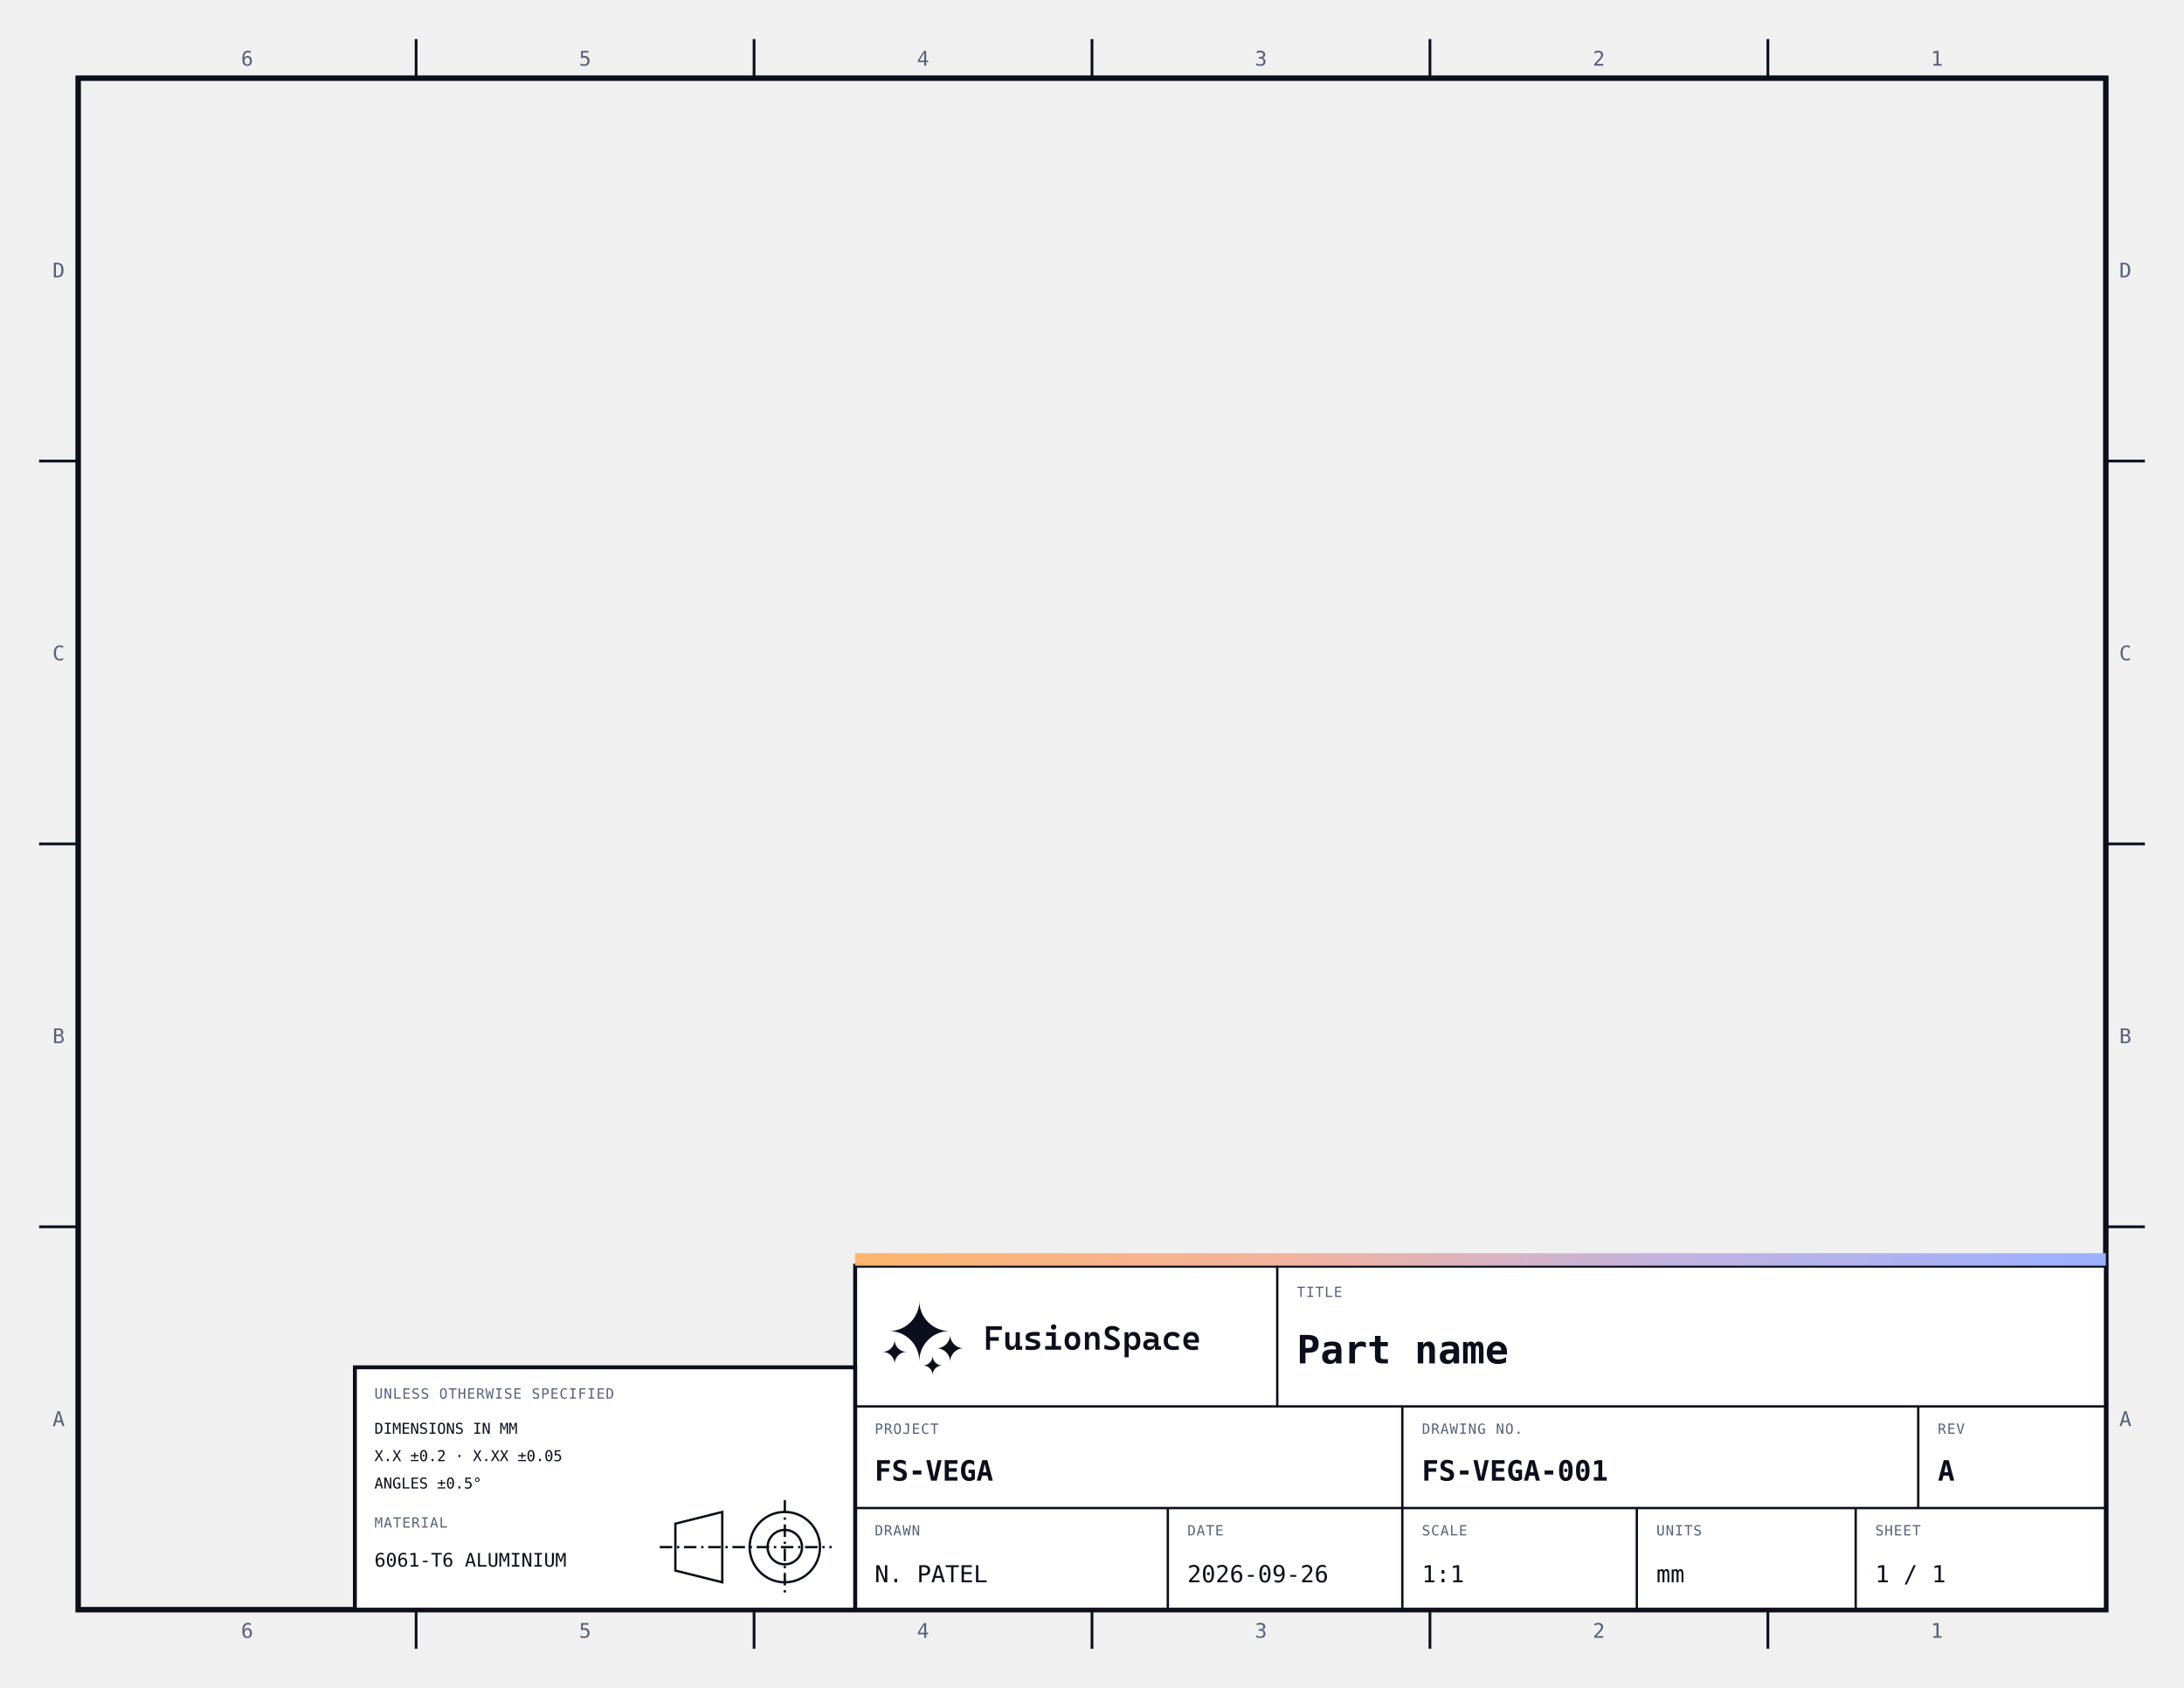
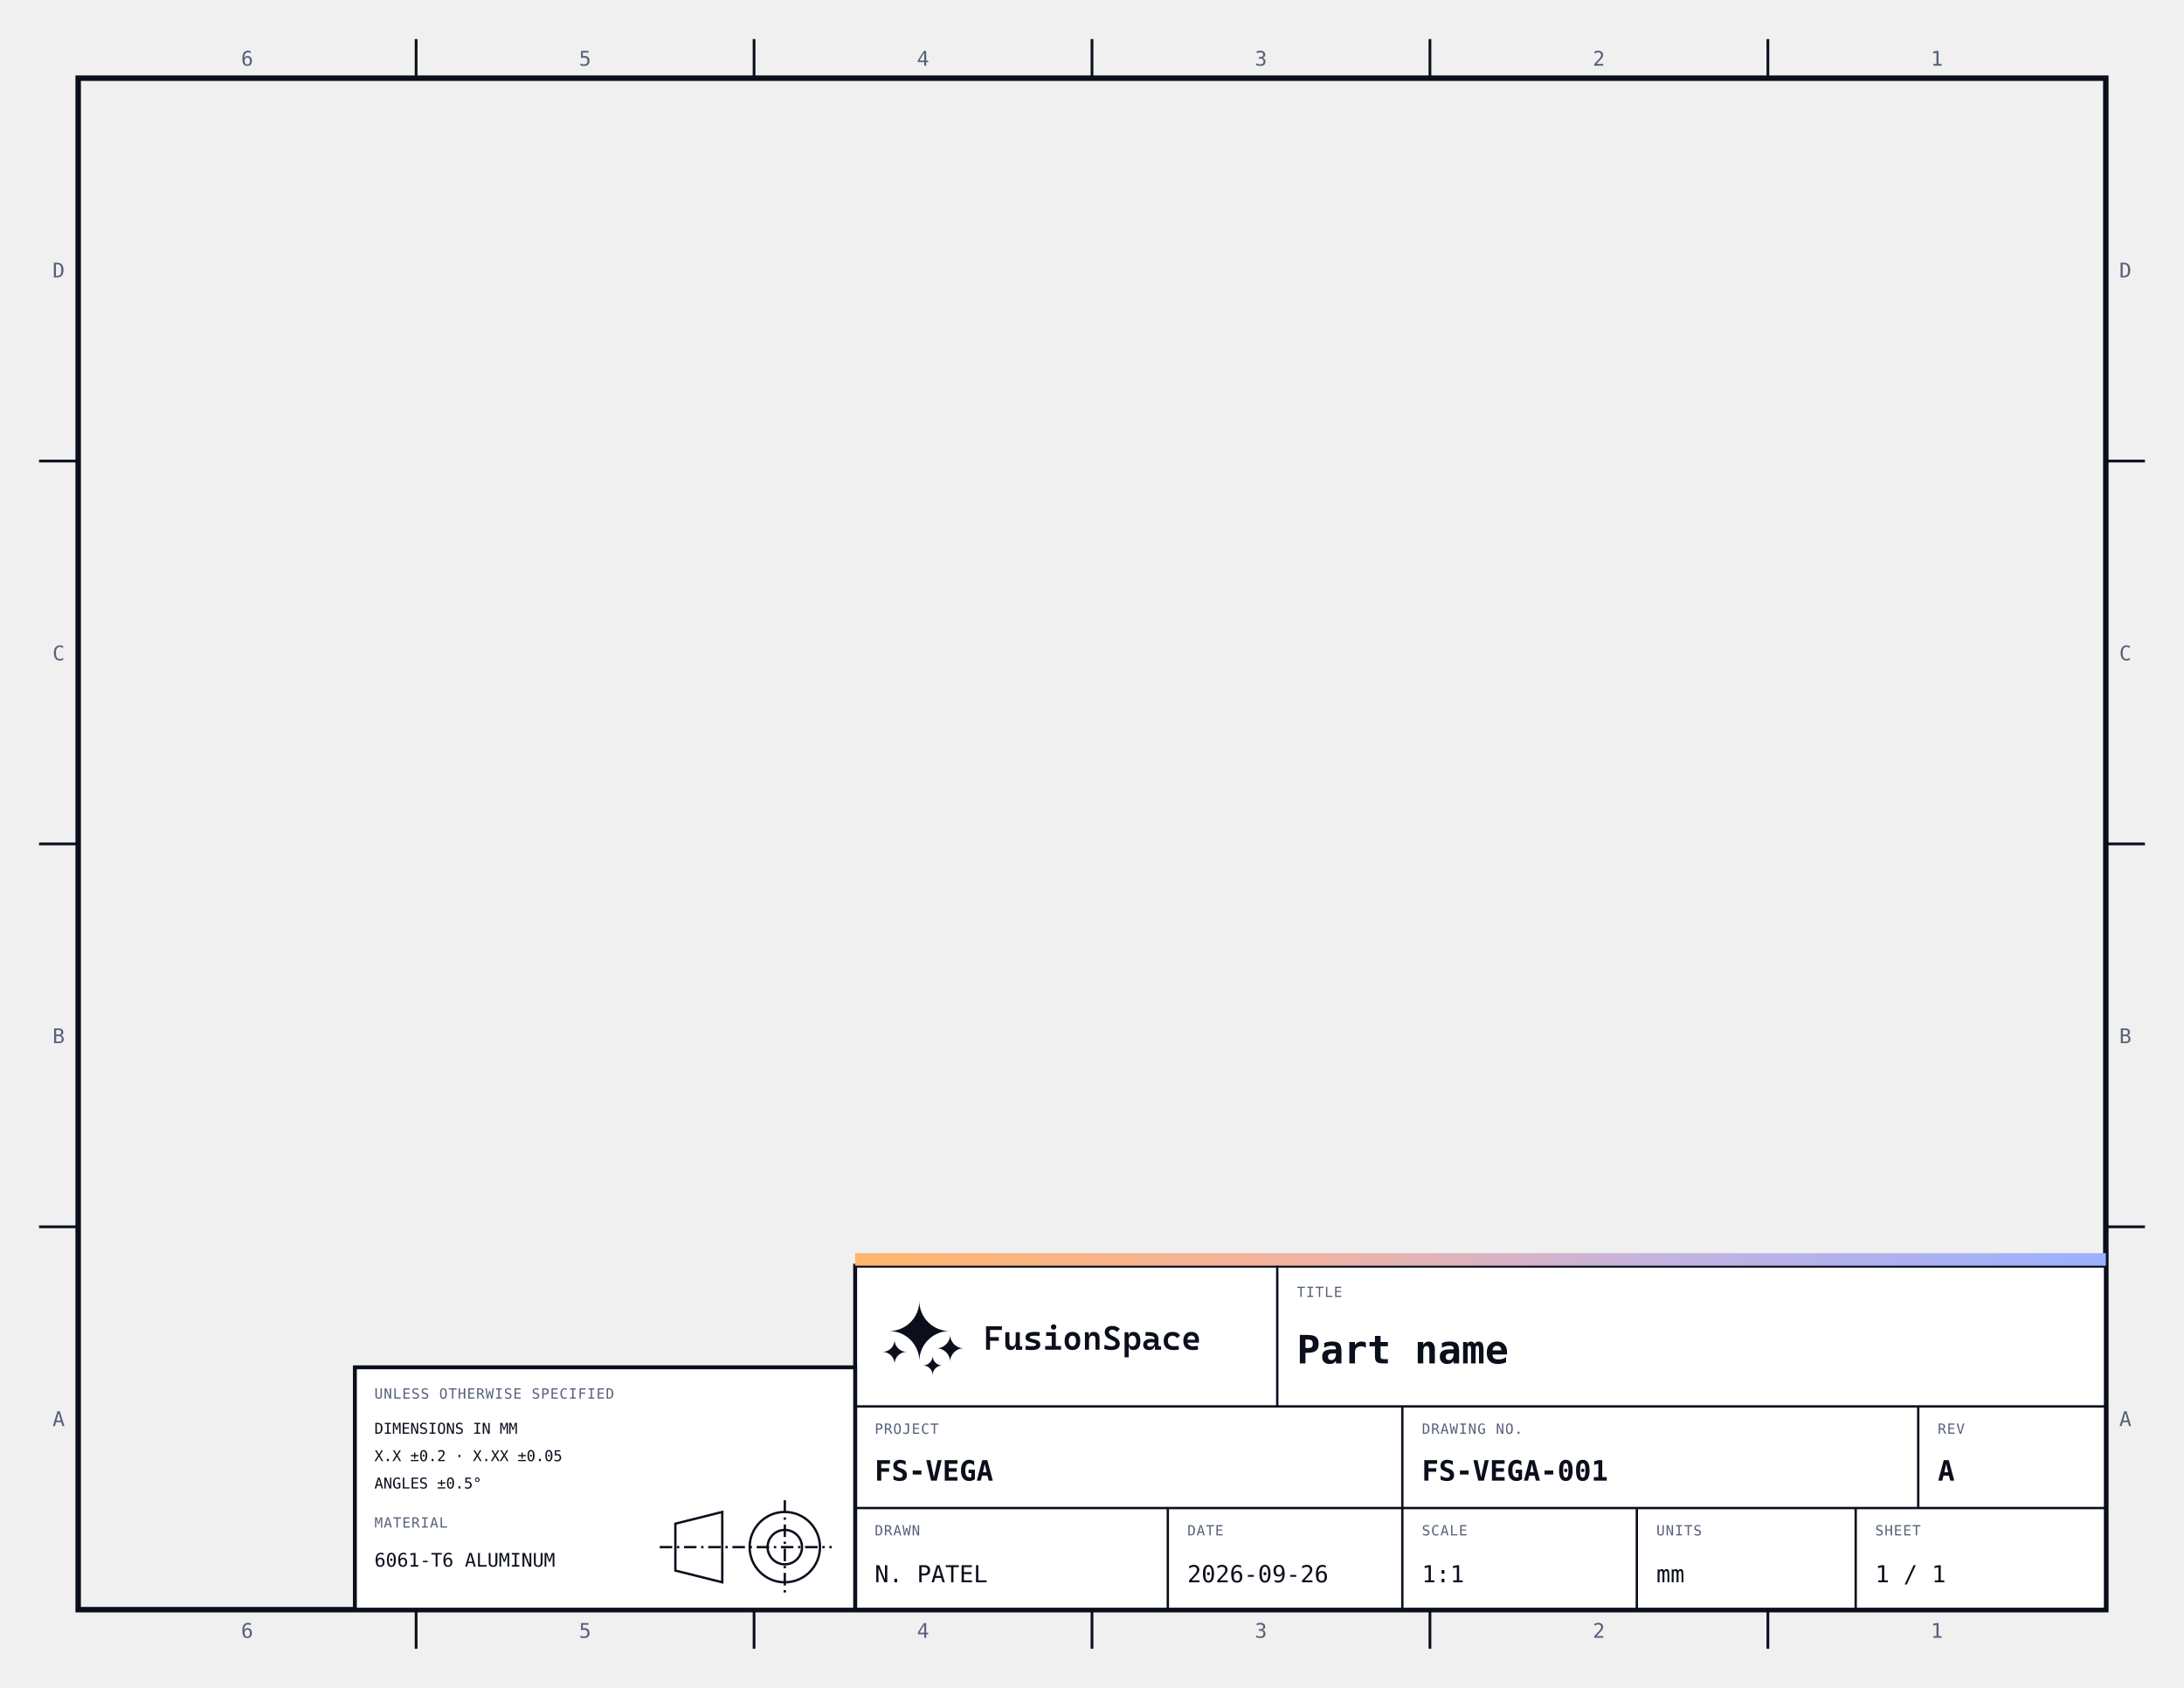
<svg xmlns="http://www.w3.org/2000/svg" xmlns:ns1="http://www.freecad.org/wiki/index.php?title=Svg_Namespace" width="279.4mm" height="215.9mm" viewBox="0 0 279.4 215.9" version="1.1">
  <defs id="defs">
    <linearGradient id="tb-strip-ansia" gradientUnits="userSpaceOnUse" x1="109.4" y1="0" x2="269.4" y2="0">
      <stop offset="0.0" stop-color="#FFB56C" />
      <stop offset="0.35" stop-color="#F2B3A0" />
      <stop offset="0.65" stop-color="#C3B3E0" />
      <stop offset="1.0" stop-color="#9BB0FF" />
    </linearGradient>
  </defs>
  <g id="layer-sheet">
    <rect x="10.0" y="10.0" width="259.4" height="195.9" stroke="#0B0F1C" stroke-width="0.7" fill="none" />
    <path d="M53.233,10.0 v-5 M53.233,205.9 v5 M96.467,10.0 v-5 M96.467,205.9 v5 M139.7,10.0 v-5 M139.7,205.9 v5 M182.933,10.0 v-5 M182.933,205.9 v5 M226.167,10.0 v-5 M226.167,205.9 v5 M10.0,58.975 h-5 M269.4,58.975 h5 M10.0,107.95 h-5 M269.4,107.95 h5 M10.0,156.925 h-5 M269.4,156.925 h5 " stroke="#0B0F1C" stroke-width="0.35" fill="none" />
    <text x="31.617" y="8.4" text-anchor="middle" style="font-family:'Cascadia Mono',monospace;font-size:2.6px" fill="#566079">6</text>
    <text x="31.617" y="209.5" text-anchor="middle" style="font-family:'Cascadia Mono',monospace;font-size:2.6px" fill="#566079">6</text>
    <text x="74.85" y="8.4" text-anchor="middle" style="font-family:'Cascadia Mono',monospace;font-size:2.6px" fill="#566079">5</text>
    <text x="74.85" y="209.5" text-anchor="middle" style="font-family:'Cascadia Mono',monospace;font-size:2.6px" fill="#566079">5</text>
    <text x="118.083" y="8.4" text-anchor="middle" style="font-family:'Cascadia Mono',monospace;font-size:2.6px" fill="#566079">4</text>
    <text x="118.083" y="209.5" text-anchor="middle" style="font-family:'Cascadia Mono',monospace;font-size:2.6px" fill="#566079">4</text>
    <text x="161.317" y="8.4" text-anchor="middle" style="font-family:'Cascadia Mono',monospace;font-size:2.6px" fill="#566079">3</text>
    <text x="161.317" y="209.5" text-anchor="middle" style="font-family:'Cascadia Mono',monospace;font-size:2.6px" fill="#566079">3</text>
    <text x="204.55" y="8.4" text-anchor="middle" style="font-family:'Cascadia Mono',monospace;font-size:2.6px" fill="#566079">2</text>
    <text x="204.55" y="209.5" text-anchor="middle" style="font-family:'Cascadia Mono',monospace;font-size:2.6px" fill="#566079">2</text>
    <text x="247.783" y="8.4" text-anchor="middle" style="font-family:'Cascadia Mono',monospace;font-size:2.6px" fill="#566079">1</text>
    <text x="247.783" y="209.5" text-anchor="middle" style="font-family:'Cascadia Mono',monospace;font-size:2.6px" fill="#566079">1</text>
    <text x="7.5" y="35.487" text-anchor="middle" style="font-family:'Cascadia Mono',monospace;font-size:2.6px" fill="#566079">D</text>
    <text x="271.9" y="35.487" text-anchor="middle" style="font-family:'Cascadia Mono',monospace;font-size:2.6px" fill="#566079">D</text>
    <text x="7.5" y="84.463" text-anchor="middle" style="font-family:'Cascadia Mono',monospace;font-size:2.6px" fill="#566079">C</text>
    <text x="271.9" y="84.463" text-anchor="middle" style="font-family:'Cascadia Mono',monospace;font-size:2.6px" fill="#566079">C</text>
    <text x="7.5" y="133.438" text-anchor="middle" style="font-family:'Cascadia Mono',monospace;font-size:2.6px" fill="#566079">B</text>
    <text x="271.9" y="133.438" text-anchor="middle" style="font-family:'Cascadia Mono',monospace;font-size:2.6px" fill="#566079">B</text>
    <text x="7.5" y="182.412" text-anchor="middle" style="font-family:'Cascadia Mono',monospace;font-size:2.6px" fill="#566079">A</text>
    <text x="271.9" y="182.412" text-anchor="middle" style="font-family:'Cascadia Mono',monospace;font-size:2.6px" fill="#566079">A</text>
    <rect x="109.4" y="161.9" width="160.0" height="44.0" fill="#FFFFFF" stroke="#0B0F1C" stroke-width="0.5" />
    <rect x="109.4" y="160.3" width="160" height="1.6" fill="url(#tb-strip-ansia)" />
    <path d="M109.4,179.9 H269.4 M109.4,192.9 H269.4 M163.4,161.9 V179.9 M179.4,179.9 V192.9 M245.4,179.9 V192.9 M149.4,192.9 V205.9 M179.4,192.9 V205.9 M209.4,192.9 V205.9 M237.4,192.9 V205.9" stroke="#0B0F1C" stroke-width="0.3" fill="none" />
    <g id="tb-ansia">
      <path id="tb-ansia-main" fill="#0B0F1C" d="M117.611,166.4 A3.862,3.862 0 0 0 121.473,170.262 A3.862,3.862 0 0 0 117.611,174.124 A3.862,3.862 0 0 0 113.75,170.262 A3.862,3.862 0 0 0 117.611,166.4 Z" />
      <path id="tb-ansia-west" fill="#0B0F1C" d="M114.445,171.382 A1.545,1.545 0 0 0 115.989,172.926 A1.545,1.545 0 0 0 114.445,174.471 A1.545,1.545 0 0 0 112.9,172.926 A1.545,1.545 0 0 0 114.445,171.382 Z" />
      <path id="tb-ansia-east" fill="#0B0F1C" d="M121.55,170.725 A1.738,1.738 0 0 0 123.288,172.463 A1.738,1.738 0 0 0 121.55,174.201 A1.738,1.738 0 0 0 119.813,172.463 A1.738,1.738 0 0 0 121.55,170.725 Z" />
      <path id="tb-ansia-south" fill="#0B0F1C" d="M119.311,173.428 A1.236,1.236 0 0 0 120.546,174.664 A1.236,1.236 0 0 0 119.311,175.9 A1.236,1.236 0 0 0 118.075,174.664 A1.236,1.236 0 0 0 119.311,173.428 Z" />
    </g>
    <path fill="#0B0F1C" d="M126.147 172.65V169.65H126.657V172.65ZM126.147 171.509V171.038H127.774V171.509ZM126.147 170.119V169.65H128.176V170.119ZM129.308 172.692Q128.974 172.692 128.792 172.482Q128.611 172.272 128.611 171.889V170.411H129.133V171.805Q129.133 171.997 129.23 172.102Q129.327 172.206 129.498 172.206Q129.718 172.206 129.829 172.051Q129.94 171.896 129.94 171.53L130.054 172.219H129.891Q129.838 172.447 129.685 172.57Q129.532 172.692 129.308 172.692ZM129.978 172.671 129.94 172.135V171.742H130.461V172.181L130.77 172.227V172.65ZM129.94 172.016V170.411H130.461V171.889ZM131.953 172.692Q131.697 172.692 131.507 172.676Q131.317 172.661 131.167 172.629L131.228 172.139Q131.476 172.173 131.653 172.189Q131.83 172.206 131.953 172.206Q132.261 172.206 132.4 172.156Q132.538 172.105 132.538 171.995Q132.538 171.925 132.498 171.887Q132.458 171.849 132.371 171.826L131.727 171.646Q131.461 171.573 131.331 171.443Q131.201 171.313 131.201 171.076Q131.201 170.713 131.496 170.54Q131.79 170.368 132.414 170.368Q132.566 170.368 132.715 170.379Q132.864 170.389 133.026 170.411L132.971 170.884Q132.788 170.867 132.649 170.861Q132.511 170.854 132.401 170.854Q132.052 170.854 131.895 170.903Q131.738 170.951 131.738 171.059Q131.738 171.131 131.784 171.165Q131.83 171.199 131.928 171.224L132.468 171.37Q132.783 171.45 132.934 171.596Q133.085 171.742 133.085 171.993Q133.085 172.352 132.81 172.522Q132.534 172.692 131.953 172.692ZM134.549 172.65V170.537H135.069V172.65ZM133.711 172.65V172.177H134.592V172.65ZM135.027 172.65V172.177H135.743V172.65ZM133.838 170.884V170.411H135.069V170.884ZM134.788 170.087Q134.638 170.087 134.541 169.99Q134.444 169.893 134.444 169.743Q134.444 169.593 134.541 169.496Q134.638 169.399 134.788 169.399Q134.938 169.399 135.035 169.496Q135.133 169.593 135.133 169.743Q135.133 169.893 135.035 169.99Q134.938 170.087 134.788 170.087ZM137.197 172.692Q136.721 172.692 136.458 172.388Q136.195 172.084 136.195 171.53Q136.195 170.975 136.458 170.671Q136.721 170.368 137.197 170.368Q137.674 170.368 137.936 170.671Q138.198 170.975 138.198 171.53Q138.198 172.084 137.936 172.388Q137.674 172.692 137.197 172.692ZM137.197 172.206Q137.421 172.206 137.541 172.03Q137.661 171.854 137.661 171.53Q137.661 171.205 137.54 171.03Q137.418 170.854 137.197 170.854Q136.975 170.854 136.853 171.03Q136.732 171.205 136.732 171.53Q136.732 171.854 136.853 172.03Q136.975 172.206 137.197 172.206ZM140.144 172.65V171.277Q140.144 171.074 140.051 170.964Q139.958 170.854 139.789 170.854Q139.32 170.854 139.32 171.475L139.189 170.816H139.371Q139.396 170.59 139.528 170.479Q139.66 170.368 139.922 170.368Q140.277 170.368 140.471 170.584Q140.666 170.799 140.666 171.192V172.65ZM138.798 172.65V170.411H139.267L139.32 170.884V172.65ZM142.164 172.692Q141.908 172.692 141.674 172.65Q141.441 172.608 141.251 172.527L141.318 172.014Q141.551 172.113 141.775 172.165Q141.999 172.217 142.197 172.217Q142.451 172.217 142.581 172.127Q142.711 172.037 142.711 171.864Q142.711 171.638 142.453 171.52L141.986 171.298Q141.671 171.15 141.501 170.932Q141.331 170.715 141.331 170.432Q141.331 170.039 141.582 169.823Q141.832 169.608 142.29 169.608Q142.578 169.608 142.82 169.702Q143.061 169.796 143.262 169.986L142.914 170.37Q142.751 170.227 142.598 170.154Q142.445 170.081 142.292 170.081Q142.094 170.081 141.984 170.171Q141.874 170.261 141.874 170.432Q141.874 170.55 141.949 170.64Q142.024 170.73 142.166 170.801L142.586 171.011Q142.909 171.171 143.082 171.381Q143.254 171.592 143.254 171.866Q143.254 172.27 142.976 172.481Q142.698 172.692 142.164 172.692ZM143.868 173.622V170.411H144.348L144.39 170.884V173.622ZM145.003 172.692Q144.76 172.692 144.612 172.578Q144.464 172.464 144.435 172.244H144.238L144.39 171.562Q144.39 171.896 144.503 172.056Q144.616 172.217 144.868 172.217Q145.111 172.217 145.235 172.046Q145.36 171.875 145.36 171.541Q145.36 171.203 145.233 171.023Q145.107 170.844 144.868 170.844Q144.631 170.844 144.511 171.005Q144.39 171.167 144.39 171.501L144.251 170.816H144.42Q144.456 170.596 144.599 170.482Q144.743 170.368 145.001 170.368Q145.43 170.368 145.659 170.67Q145.888 170.973 145.888 171.541Q145.888 172.101 145.659 172.396Q145.43 172.692 145.003 172.692ZM147.768 172.671 147.728 172.008 147.699 171.758V171.264Q147.699 171.068 147.545 170.976Q147.39 170.884 147.084 170.875L146.526 170.861L146.568 170.389L147.042 170.396Q147.629 170.404 147.914 170.636Q148.199 170.867 148.199 171.311V172.181L148.538 172.227V172.65ZM146.997 172.692Q146.642 172.692 146.447 172.519Q146.252 172.346 146.252 172.029Q146.252 171.661 146.514 171.465Q146.776 171.268 147.255 171.268Q147.445 171.268 147.589 171.289Q147.733 171.311 147.864 171.355L147.771 171.744Q147.633 171.712 147.515 171.707Q147.397 171.701 147.268 171.701Q146.769 171.701 146.769 171.995Q146.769 172.124 146.857 172.192Q146.945 172.259 147.111 172.259Q147.306 172.259 147.437 172.188Q147.568 172.118 147.633 172.009Q147.699 171.9 147.699 171.784V171.602L147.8 172.177H147.621L147.695 172.109Q147.69 172.304 147.605 172.433Q147.519 172.563 147.365 172.628Q147.211 172.692 146.997 172.692ZM150.116 172.692Q149.52 172.692 149.196 172.391Q148.871 172.09 148.871 171.526Q148.871 170.977 149.171 170.673Q149.471 170.368 150.029 170.368Q150.369 170.368 150.611 170.498Q150.853 170.628 150.954 170.865L150.568 171.167Q150.475 171.017 150.33 170.936Q150.185 170.854 150.012 170.854Q149.725 170.854 149.564 171.023Q149.404 171.192 149.404 171.505Q149.404 171.847 149.601 172.027Q149.799 172.206 150.166 172.206Q150.321 172.206 150.474 172.192Q150.627 172.177 150.773 172.151L150.828 172.629Q150.657 172.667 150.473 172.68Q150.289 172.692 150.116 172.692ZM152.592 172.692Q152.015 172.692 151.7 172.391Q151.385 172.09 151.385 171.526Q151.385 170.977 151.653 170.673Q151.92 170.368 152.406 170.368Q152.875 170.368 153.132 170.647Q153.388 170.926 153.388 171.456Q153.388 171.611 153.376 171.746H151.761V171.37H152.89Q152.89 171.114 152.763 170.977Q152.636 170.839 152.41 170.839Q152.163 170.839 152.026 171.013Q151.888 171.186 151.888 171.505Q151.888 171.849 152.085 172.03Q152.281 172.211 152.642 172.211Q152.79 172.211 152.933 172.195Q153.076 172.179 153.223 172.151L153.278 172.633Q153.071 172.671 152.898 172.682Q152.725 172.692 152.592 172.692Z" />
    <text x="165.9" y="165.9" style="font-family:'Cascadia Mono',monospace;font-size:1.8px;letter-spacing:0.1px" fill="#566079">TITLE</text>
    <text ns1:editable="Title" ns1:autofill="title" x="165.9" y="174.4" style="font-family:'Cascadia Mono',monospace;font-size:5.0px;font-weight:600" fill="#0B0F1C">
      <tspan>Part name</tspan>
    </text>
    <text x="111.9" y="183.4" style="font-family:'Cascadia Mono',monospace;font-size:1.8px;letter-spacing:0.1px" fill="#566079">PROJECT</text>
    <text ns1:editable="Project" x="111.9" y="189.4" style="font-family:'Cascadia Mono',monospace;font-size:3.6px;font-weight:600" fill="#0B0F1C">
      <tspan>FS-VEGA</tspan>
    </text>
    <text x="181.9" y="183.4" style="font-family:'Cascadia Mono',monospace;font-size:1.8px;letter-spacing:0.1px" fill="#566079">DRAWING NO.</text>
    <text ns1:editable="DrawingNumber" x="181.9" y="189.4" style="font-family:'Cascadia Mono',monospace;font-size:3.6px;font-weight:600" fill="#0B0F1C">
      <tspan>FS-VEGA-001</tspan>
    </text>
    <text x="247.9" y="183.4" style="font-family:'Cascadia Mono',monospace;font-size:1.8px;letter-spacing:0.1px" fill="#566079">REV</text>
    <text ns1:editable="Revision" x="247.9" y="189.4" style="font-family:'Cascadia Mono',monospace;font-size:3.6px;font-weight:600" fill="#0B0F1C">
      <tspan>A</tspan>
    </text>
    <text x="111.9" y="196.4" style="font-family:'Cascadia Mono',monospace;font-size:1.8px;letter-spacing:0.1px" fill="#566079">DRAWN</text>
    <text ns1:editable="Author" ns1:autofill="author" x="111.9" y="202.4" style="font-family:'Cascadia Mono',monospace;font-size:3.0px;font-weight:400" fill="#0B0F1C">
      <tspan>N. PATEL</tspan>
    </text>
    <text x="151.9" y="196.4" style="font-family:'Cascadia Mono',monospace;font-size:1.8px;letter-spacing:0.1px" fill="#566079">DATE</text>
    <text ns1:editable="Date" ns1:autofill="date" x="151.9" y="202.4" style="font-family:'Cascadia Mono',monospace;font-size:3.0px;font-weight:400" fill="#0B0F1C">
      <tspan>2026-09-26</tspan>
    </text>
    <text x="181.9" y="196.4" style="font-family:'Cascadia Mono',monospace;font-size:1.8px;letter-spacing:0.1px" fill="#566079">SCALE</text>
    <text ns1:editable="Scale" ns1:autofill="scale" x="181.9" y="202.4" style="font-family:'Cascadia Mono',monospace;font-size:3.0px;font-weight:400" fill="#0B0F1C">
      <tspan>1:1</tspan>
    </text>
    <text x="211.9" y="196.4" style="font-family:'Cascadia Mono',monospace;font-size:1.8px;letter-spacing:0.1px" fill="#566079">UNITS</text>
    <text ns1:editable="Units" x="211.9" y="202.4" style="font-family:'Cascadia Mono',monospace;font-size:3.0px;font-weight:400" fill="#0B0F1C">
      <tspan>mm</tspan>
    </text>
    <text x="239.9" y="196.4" style="font-family:'Cascadia Mono',monospace;font-size:1.8px;letter-spacing:0.1px" fill="#566079">SHEET</text>
    <text ns1:editable="Sheet" ns1:autofill="sheet" x="239.9" y="202.4" style="font-family:'Cascadia Mono',monospace;font-size:3.0px;font-weight:400" fill="#0B0F1C">
      <tspan>1 / 1</tspan>
    </text>
    <rect x="45.4" y="174.9" width="64.0" height="31" fill="#FFFFFF" stroke="#0B0F1C" stroke-width="0.5" />
    <text x="47.9" y="178.9" style="font-family:'Cascadia Mono',monospace;font-size:1.8px;letter-spacing:0.1px" fill="#566079">UNLESS OTHERWISE SPECIFIED</text>
    <text ns1:editable="Tolerance1" x="47.9" y="183.4" style="font-family:'Cascadia Mono',monospace;font-size:1.9px;font-weight:400" fill="#0B0F1C">
      <tspan>DIMENSIONS IN MM</tspan>
    </text>
    <text ns1:editable="Tolerance2" x="47.9" y="186.9" style="font-family:'Cascadia Mono',monospace;font-size:1.9px;font-weight:400" fill="#0B0F1C">
      <tspan>X.X ±0.2 · X.XX ±0.05</tspan>
    </text>
    <text ns1:editable="Tolerance3" x="47.9" y="190.4" style="font-family:'Cascadia Mono',monospace;font-size:1.9px;font-weight:400" fill="#0B0F1C">
      <tspan>ANGLES ±0.5°</tspan>
    </text>
    <text x="47.9" y="195.4" style="font-family:'Cascadia Mono',monospace;font-size:1.8px;letter-spacing:0.1px" fill="#566079">MATERIAL</text>
    <text ns1:editable="Material" x="47.9" y="200.4" style="font-family:'Cascadia Mono',monospace;font-size:2.4px;font-weight:400" fill="#0B0F1C">
-       <tspan>6061-T6 ALUMINIUM</tspan>
+       <tspan>6061-T6 ALUMINUM</tspan>
    </text>
    <g stroke="#0B0F1C" stroke-width="0.3" fill="none">
      <path d="M86.4,194.9 L92.4,193.4 V202.4 L86.4,200.9 Z" />
      <circle cx="100.4" cy="197.9" r="4.5" />
      <circle cx="100.4" cy="197.9" r="2.2" />
      <path d="M84.4,197.9 H106.4 M100.4,191.9 V203.9" stroke-dasharray="1.6 0.6 0.3 0.6" />
    </g>
  </g>
</svg>
